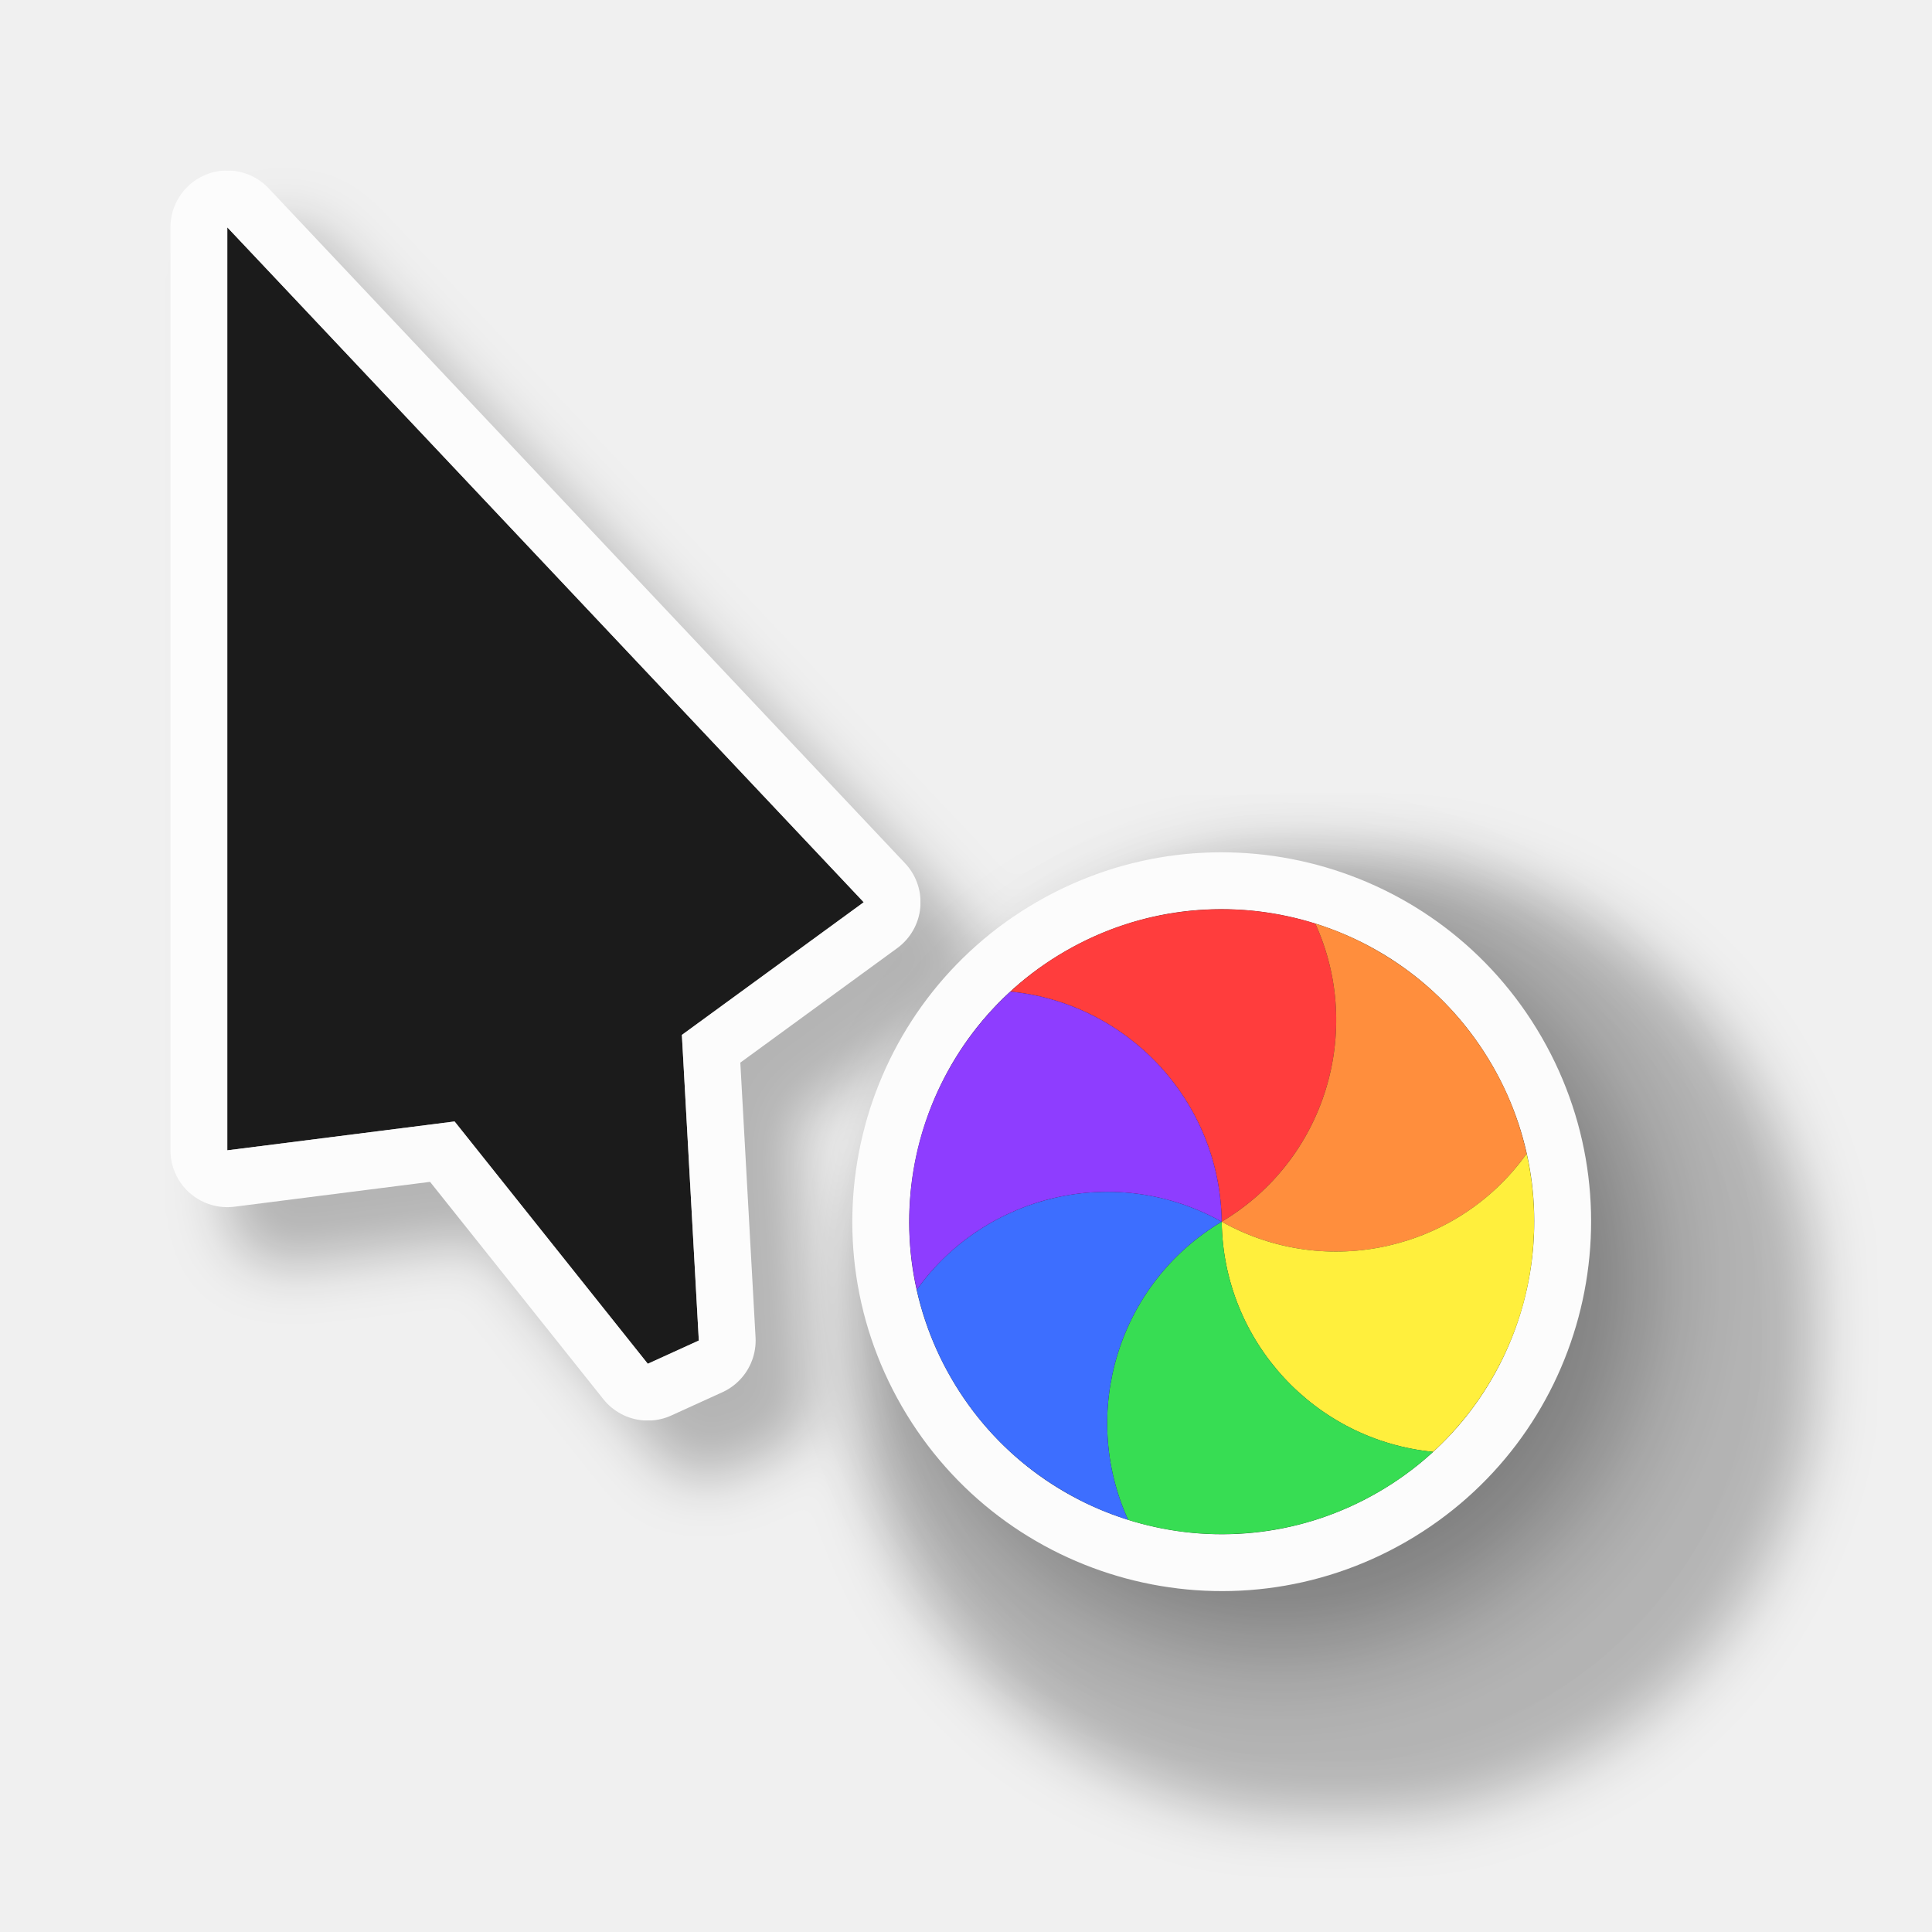
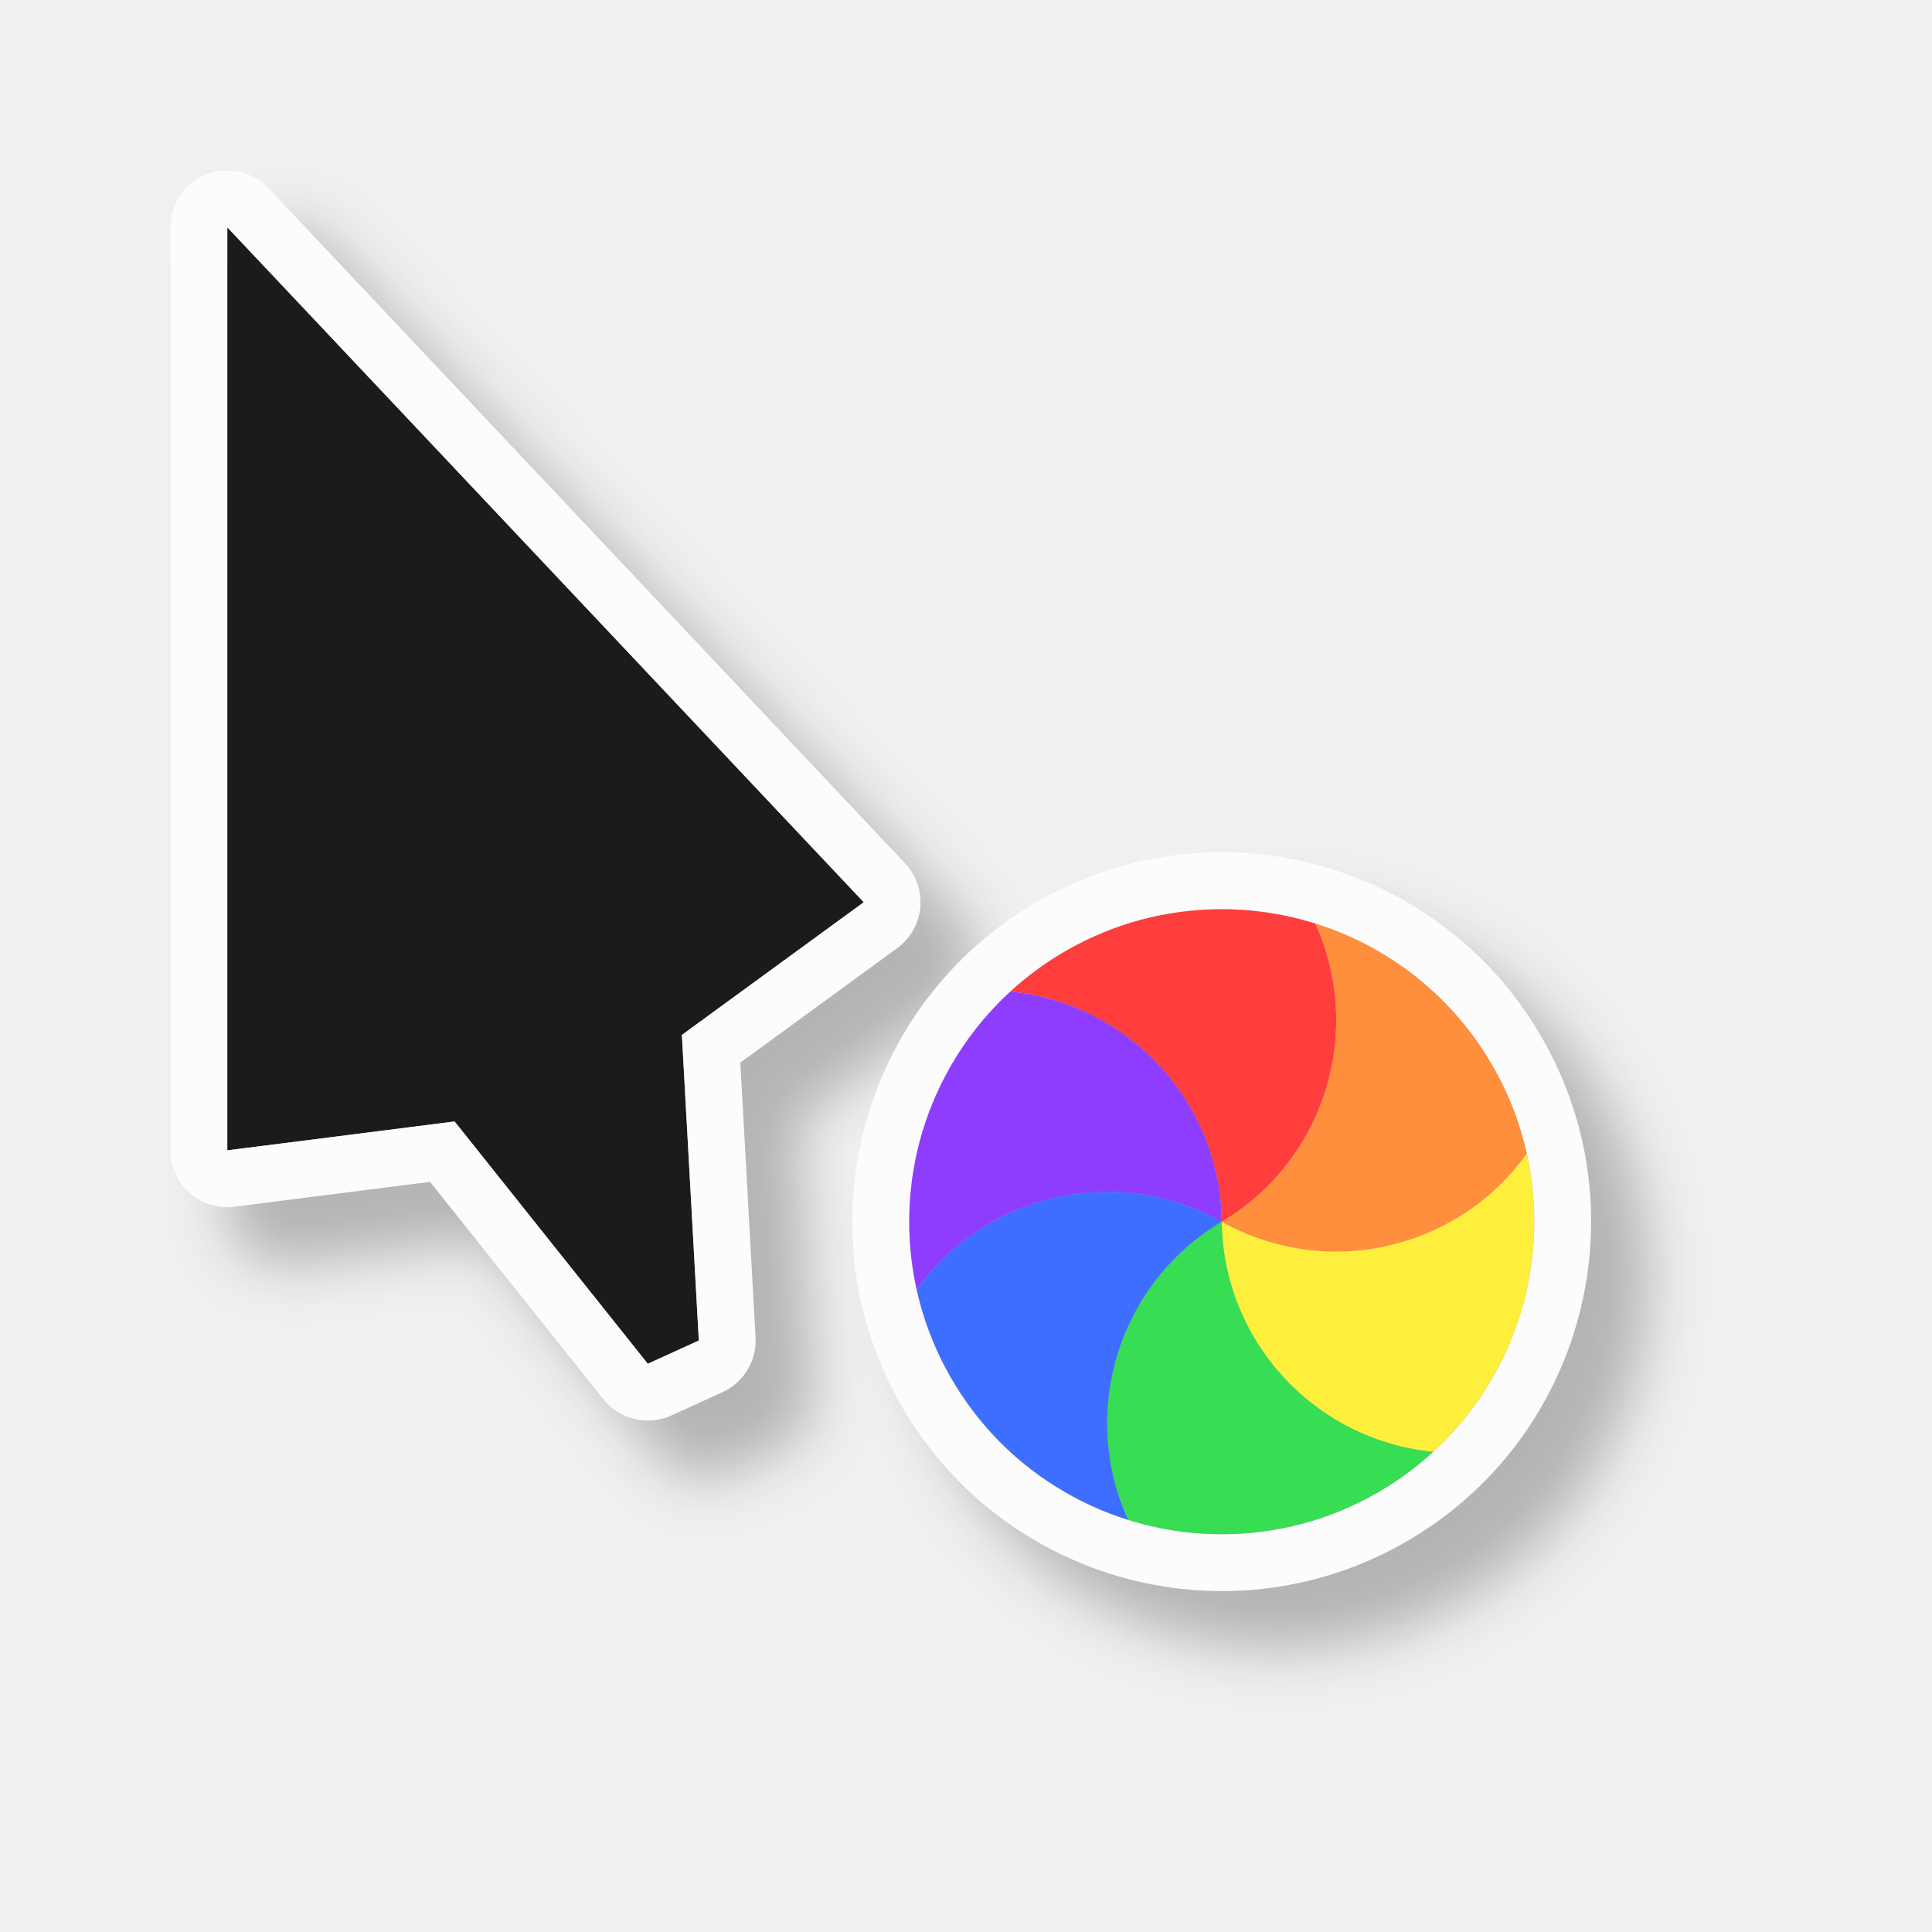
<svg xmlns="http://www.w3.org/2000/svg" width="34" height="34" viewBox="0 0 34 34" fill="none">
  <g filter="url(#filter0_d_173_2096)">
    <mask id="path-1-outside-1_173_2096" maskUnits="userSpaceOnUse" x="2.2" y="3" width="14" height="22" fill="black">
      <rect fill="white" x="2.2" y="3" width="14" height="22" />
      <path d="M15.2 15.878L4 4L4 20.244L8 19.736L11.4 24L12.298 23.591L12 18.213L15.2 15.878Z" />
    </mask>
    <path d="M15.2 15.878L4 4L4 20.244L8 19.736L11.4 24L12.298 23.591L12 18.213L15.2 15.878Z" fill="#1B1B1B" />
    <path d="M15.2 15.878L4 4L4 20.244L8 19.736L11.4 24L12.298 23.591L12 18.213L15.2 15.878Z" stroke="#FCFCFC" stroke-width="2" stroke-linejoin="round" mask="url(#path-1-outside-1_173_2096)" />
-     <g filter="url(#filter1_d_173_2096)">
-       <circle cx="21.5" cy="21.5" r="5.5" transform="rotate(-30 21.5 21.5)" fill="#1B1B1B" />
-       <circle cx="21.5" cy="21.5" r="6" transform="rotate(-30 21.5 21.5)" stroke="#FCFCFC" stroke-linejoin="round" />
-     </g>
+     <circle cx="21.5" cy="21.5" r="6" transform="rotate(-30 21.5 21.5)" stroke="#FCFCFC" stroke-linejoin="round" />
    <path d="M17.78 17.45C17.941 17.302 18.11 17.164 18.288 17.036C18.436 16.93 18.59 16.83 18.75 16.738C19.177 16.491 19.622 16.309 20.076 16.187C20.53 16.066 21.008 16.001 21.5 16.001C21.685 16.001 21.869 16.01 22.049 16.028C22.422 16.066 22.79 16.141 23.147 16.253C24.008 18.147 23.319 20.418 21.5 21.5C21.472 19.384 19.85 17.652 17.78 17.45Z" fill="#FF3D3D" />
    <path d="M23.147 16.253C23.356 16.319 23.561 16.396 23.76 16.486C23.926 16.561 24.089 16.645 24.249 16.738C24.676 16.984 25.057 17.278 25.389 17.61C25.721 17.943 26.016 18.324 26.262 18.75C26.355 18.911 26.439 19.074 26.514 19.239C26.667 19.581 26.786 19.938 26.867 20.303C25.658 21.996 23.347 22.534 21.5 21.5C23.319 20.418 24.008 18.147 23.147 16.253Z" fill="#FF8E3D" />
    <path d="M26.867 20.303C26.915 20.516 26.95 20.733 26.972 20.951C26.99 21.131 26.999 21.314 26.999 21.5C26.999 21.992 26.934 22.469 26.813 22.924C26.691 23.377 26.509 23.823 26.262 24.25C26.17 24.41 26.07 24.564 25.964 24.712C25.745 25.016 25.496 25.297 25.22 25.55C23.15 25.349 21.528 23.616 21.5 21.5C23.347 22.534 25.658 21.995 26.867 20.303Z" fill="#FFEF3D" />
    <path d="M25.221 25.55C25.059 25.698 24.89 25.836 24.712 25.964C24.564 26.07 24.41 26.17 24.25 26.262C23.823 26.509 23.378 26.691 22.924 26.813C22.47 26.934 21.992 26.999 21.5 26.999C21.315 26.999 21.132 26.99 20.951 26.972C20.578 26.934 20.21 26.859 19.853 26.747C18.992 24.853 19.681 22.582 21.5 21.5C21.528 23.616 23.15 25.348 25.221 25.55Z" fill="#37DD53" />
    <path d="M19.853 26.747C19.645 26.681 19.44 26.604 19.24 26.514C19.074 26.439 18.911 26.355 18.751 26.262C18.324 26.016 17.943 25.722 17.611 25.39C17.279 25.057 16.984 24.676 16.738 24.25C16.645 24.089 16.561 23.926 16.487 23.761C16.333 23.419 16.214 23.062 16.133 22.697C17.342 21.004 19.654 20.466 21.5 21.5C19.681 22.582 18.992 24.853 19.853 26.747Z" fill="#3D6EFF" />
    <path d="M16.133 22.697C16.085 22.484 16.05 22.267 16.028 22.049C16.01 21.869 16.001 21.686 16.001 21.5C16.001 21.008 16.066 20.531 16.187 20.076C16.309 19.623 16.491 19.177 16.738 18.75C16.83 18.59 16.93 18.436 17.036 18.288C17.255 17.984 17.505 17.703 17.78 17.45C19.85 17.651 21.473 19.384 21.5 21.5C19.653 20.466 17.342 21.005 16.133 22.697Z" fill="#8E3DFF" />
  </g>
  <defs>
    <filter id="filter0_d_173_2096" x="0" y="0" width="34" height="34" filterUnits="userSpaceOnUse" color-interpolation-filters="sRGB">
      <feFlood flood-opacity="0" result="BackgroundImageFix" />
      <feColorMatrix in="SourceAlpha" type="matrix" values="0 0 0 0 0 0 0 0 0 0 0 0 0 0 0 0 0 0 127 0" result="hardAlpha" />
      <feOffset dx="1" dy="1" />
      <feGaussianBlur stdDeviation="0.5" />
      <feColorMatrix type="matrix" values="0 0 0 0 0 0 0 0 0 0 0 0 0 0 0 0 0 0 0.25 0" />
      <feBlend mode="normal" in2="BackgroundImageFix" result="effect1_dropShadow_173_2096" />
      <feBlend mode="normal" in="SourceGraphic" in2="effect1_dropShadow_173_2096" result="shape" />
    </filter>
-     <filter id="filter1_d_173_2096" x="13.999" y="13.999" width="17.002" height="17.002" filterUnits="userSpaceOnUse" color-interpolation-filters="sRGB">
-       <feFlood flood-opacity="0" result="BackgroundImageFix" />
-       <feColorMatrix in="SourceAlpha" type="matrix" values="0 0 0 0 0 0 0 0 0 0 0 0 0 0 0 0 0 0 127 0" result="hardAlpha" />
-       <feOffset dx="1" dy="1" />
-       <feGaussianBlur stdDeviation="1" />
-       <feColorMatrix type="matrix" values="0 0 0 0 0 0 0 0 0 0 0 0 0 0 0 0 0 0 0.3 0" />
-       <feBlend mode="normal" in2="BackgroundImageFix" result="effect1_dropShadow_173_2096" />
-       <feBlend mode="normal" in="SourceGraphic" in2="effect1_dropShadow_173_2096" result="shape" />
-     </filter>
  </defs>
</svg>
